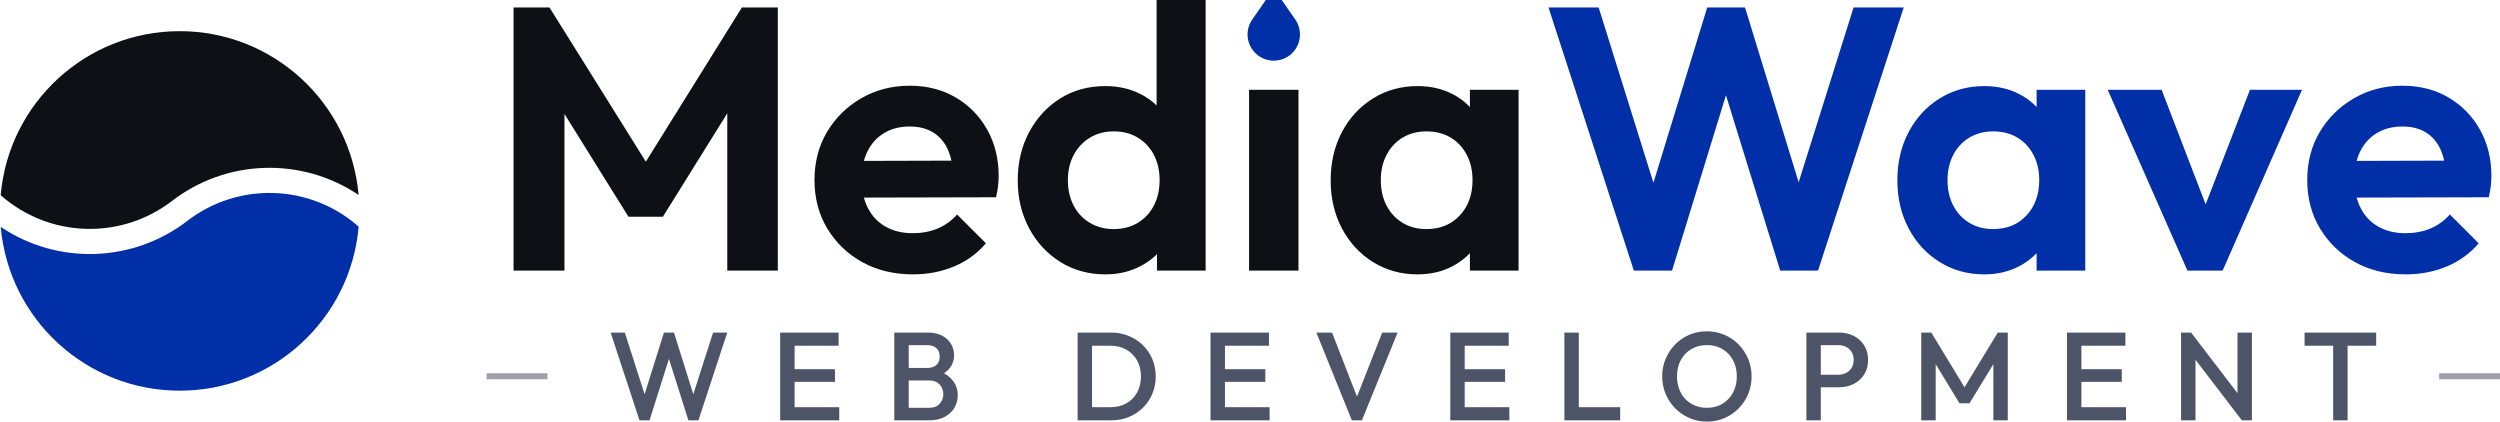
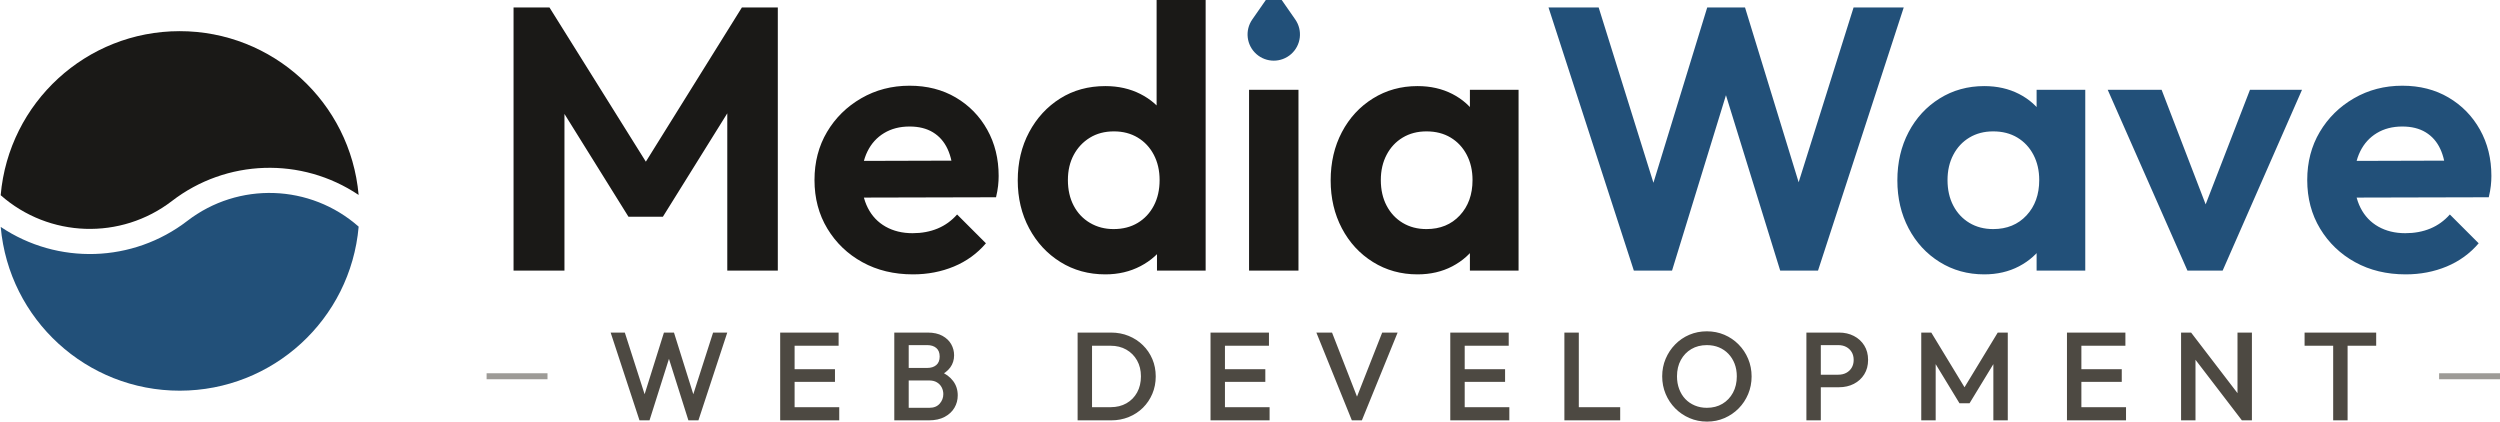
<svg xmlns="http://www.w3.org/2000/svg" viewBox="0 -72.3 667.9 112.7" role="img" aria-labelledby="mw-t mw-d">
  <defs>
-     <style>.a{fill:#0E1016}.b{fill:#002FA7}.t{fill:#4E5468}.l{fill:none;stroke:#4E5468;stroke-width:1.6;stroke-opacity:0.55}</style>
+     <style>.a{fill:#1A1917}.b{fill:#225079}.t{fill:#4D4942}.l{fill:none;stroke:#4D4942;stroke-width:1.6;stroke-opacity:0.55}</style>
  </defs>
  <path class="a" d="M0.18 -20.15A36.01 36.01 0 0 0 45.95 -18.61A42.73 42.73 0 0 1 95.81 -20.22A48 48 0 0 0 0.18 -20.15Z" />
  <path class="b" d="M0.19 -11.68A42.73 42.73 0 0 0 50.05 -13.29A36.01 36.01 0 0 1 95.82 -11.75A48 48 0 0 1 0.19 -11.68Z" />
  <g transform="translate(130 0)">
    <path class="a" d="M20.80 0L7.20 0L7.20-70.30L16.80-70.30L45.30-24.70L39.80-24.70L68.20-70.30L77.80-70.30L77.80 0L64.30 0L64.30-47L66.90-46.20L47.10-14.40L37.90-14.40L18.10-46.20L20.80-47L20.80 0ZM113.90 1L113.90 1Q106.30 1 100.40-2.25Q94.50-5.50 91.05-11.20Q87.60-16.90 87.60-24.20L87.60-24.20Q87.60-31.40 90.95-37.05Q94.30-42.70 100.10-46.05Q105.90-49.40 113-49.40L113-49.40Q120-49.40 125.35-46.25Q130.70-43.10 133.75-37.65Q136.80-32.20 136.80-25.30L136.80-25.30Q136.80-24 136.65-22.65Q136.50-21.30 136.10-19.60L136.10-19.60L95.50-19.50L95.50-29.30L130-29.40L124.70-25.30Q124.50-29.60 123.15-32.50Q121.80-35.40 119.25-36.95Q116.70-38.50 113-38.50L113-38.50Q109.10-38.50 106.20-36.75Q103.30-35 101.75-31.85Q100.20-28.70 100.20-24.40L100.20-24.40Q100.20-20 101.85-16.75Q103.50-13.50 106.60-11.75Q109.70-10 113.80-10L113.80-10Q117.50-10 120.50-11.25Q123.50-12.50 125.70-15L125.70-15L133.40-7.30Q129.90-3.20 124.85-1.10Q119.80 1 113.90 1ZM165.30 1L165.30 1Q158.60 1 153.30-2.30Q148-5.60 144.95-11.30Q141.90-17 141.90-24.10L141.90-24.10Q141.90-31.30 144.95-37Q148-42.70 153.25-46Q158.50-49.30 165.30-49.30L165.30-49.30Q170.50-49.30 174.65-47.20Q178.80-45.10 181.35-41.35Q183.90-37.60 184.10-32.90L184.10-32.90L184.10-15.70Q183.90-11 181.40-7.20Q178.90-3.40 174.70-1.20Q170.50 1 165.30 1ZM167.50-11.10L167.50-11.10Q171.20-11.10 173.95-12.75Q176.70-14.40 178.25-17.35Q179.80-20.30 179.80-24.20L179.80-24.20Q179.80-28 178.25-30.95Q176.70-33.90 173.95-35.55Q171.20-37.20 167.60-37.20L167.60-37.20Q163.90-37.20 161.15-35.50Q158.40-33.80 156.85-30.90Q155.30-28 155.30-24.20L155.30-24.20Q155.30-20.30 156.85-17.35Q158.40-14.40 161.20-12.75Q164-11.10 167.50-11.10ZM192.10-72.30L192.10 0L179.10 0L179.10-13L181.20-24.80L179-36.40L179-72.30L192.10-72.30ZM216.90 0L203.70 0L203.70-48.30L216.90-48.30L216.90 0ZM248.70 1L248.70 1Q242.10 1 236.80-2.30Q231.50-5.60 228.50-11.30Q225.50-17 225.50-24.10L225.50-24.10Q225.50-31.30 228.50-37Q231.50-42.70 236.80-46Q242.10-49.30 248.70-49.30L248.70-49.30Q253.90-49.30 258-47.20Q262.10-45.10 264.55-41.35Q267-37.60 267.20-32.90L267.20-32.90L267.20-15.50Q267-10.70 264.55-7Q262.10-3.30 258-1.15Q253.90 1 248.70 1ZM251.10-11.10L251.10-11.10Q256.60-11.10 260-14.75Q263.40-18.40 263.40-24.20L263.40-24.20Q263.40-28 261.85-30.95Q260.30-33.90 257.55-35.55Q254.80-37.20 251.10-37.20L251.10-37.20Q247.50-37.20 244.75-35.55Q242.00-33.90 240.45-30.95Q238.90-28 238.90-24.20L238.90-24.20Q238.90-20.30 240.45-17.35Q242.00-14.40 244.75-12.75Q247.50-11.10 251.10-11.10ZM275.70 0L262.70 0L262.70-13L264.80-24.80L262.70-36.40L262.70-48.30L275.70-48.30L275.70 0Z" />
    <path class="b" d="M210.3 -75.35L216.04 -67.1A7 7 0 1 1 204.56 -67.1Z" />
    <path class="b" transform="translate(281.5 0)" d="M35.20 0L25 0L2.20-70.30L15.60-70.30L32.50-16.20L28-16.20L44.60-70.30L54.70-70.30L71.30-16.20L66.70-16.20L83.70-70.30L97.10-70.30L74.20 0L64.10 0L47.40-54L51.80-54L35.20 0ZM118.60 1L118.60 1Q112.00 1 106.70-2.30Q101.40-5.60 98.40-11.30Q95.40-17 95.40-24.10L95.40-24.10Q95.40-31.30 98.40-37Q101.40-42.70 106.70-46Q112.00-49.30 118.60-49.30L118.60-49.30Q123.80-49.30 127.90-47.20Q132-45.10 134.45-41.35Q136.90-37.60 137.10-32.90L137.10-32.90L137.10-15.50Q136.90-10.70 134.45-7Q132-3.30 127.90-1.15Q123.80 1 118.60 1ZM121.00-11.10L121.00-11.10Q126.50-11.10 129.90-14.75Q133.30-18.40 133.30-24.20L133.30-24.20Q133.30-28 131.75-30.95Q130.20-33.90 127.45-35.55Q124.70-37.20 121.00-37.20L121.00-37.20Q117.40-37.20 114.65-35.55Q111.90-33.90 110.35-30.95Q108.80-28 108.80-24.20L108.80-24.20Q108.80-20.30 110.35-17.35Q111.90-14.40 114.65-12.75Q117.40-11.10 121.00-11.10ZM145.60 0L132.60 0L132.60-13L134.70-24.80L132.60-36.40L132.60-48.30L145.60-48.30L145.60 0ZM182.30 0L172.90 0L151.60-48.30L166-48.30L181.30-8.50L174.20-8.50L189.60-48.30L203.50-48.30L182.30 0ZM231.20 1L231.20 1Q223.60 1 217.70-2.25Q211.80-5.50 208.35-11.20Q204.90-16.90 204.90-24.20L204.90-24.20Q204.90-31.40 208.25-37.05Q211.60-42.70 217.40-46.05Q223.20-49.40 230.30-49.40L230.30-49.40Q237.30-49.40 242.65-46.25Q248-43.10 251.05-37.65Q254.10-32.20 254.10-25.30L254.10-25.30Q254.10-24 253.95-22.65Q253.80-21.30 253.40-19.60L253.40-19.60L212.80-19.50L212.80-29.30L247.30-29.40L242-25.30Q241.80-29.60 240.45-32.50Q239.10-35.40 236.55-36.95Q234-38.50 230.30-38.50L230.30-38.50Q226.40-38.50 223.50-36.75Q220.60-35 219.05-31.85Q217.50-28.70 217.50-24.40L217.50-24.40Q217.50-20 219.15-16.75Q220.80-13.50 223.90-11.75Q227-10 231.10-10L231.10-10Q234.80-10 237.80-11.25Q240.80-12.50 243-15L243-15L250.70-7.30Q247.20-3.20 242.15-1.10Q237.10 1 231.20 1Z" />
    <path class="t" transform="translate(32.27 40) scale(0.335)" d="M33.60 0L25.60 0L2.60-70L13.90-70L31.20-16.10L28.20-16.10L45.10-70L53.10-70L70-16.10L67-16.10L84.30-70L95.60-70L72.60 0L64.60 0L47.60-53.80L50.60-53.80L33.60 0ZM149.30 0L137.80 0L137.80-70L149.30-70L149.30 0ZM184.90 0L145.70 0L145.70-10.50L184.90-10.50L184.90 0ZM181.50-30.70L145.70-30.70L145.70-40.80L181.50-40.80L181.50-30.70ZM184.40-59.50L145.70-59.50L145.70-70L184.40-70L184.40-59.50ZM256.30 0L236.70 0L236.70-10L256.80-10Q262.10-10 265-13.30Q267.90-16.60 267.90-20.90L267.90-20.90Q267.90-23.80 266.60-26.30Q265.30-28.80 262.80-30.30Q260.30-31.80 256.80-31.80L256.80-31.80L236.70-31.80L236.70-41.80L255.10-41.80Q259.60-41.80 262.30-44.10Q265-46.40 265-50.90L265-50.90Q265-55.40 262.30-57.70Q259.60-60 255.10-60L255.10-60L236.70-60L236.70-70L255.40-70Q262.50-70 267.20-67.40Q271.90-64.80 274.20-60.70Q276.50-56.60 276.50-51.90L276.50-51.90Q276.50-46.40 273.45-42.20Q270.40-38 264.50-35.40L264.50-35.40L265.40-39Q272-36.30 275.70-31.40Q279.40-26.50 279.40-19.90L279.40-19.90Q279.40-14.50 276.75-10Q274.10-5.50 268.95-2.75Q263.80 0 256.30 0L256.30 0ZM240.30 0L228.80 0L228.80-70L240.30-70L240.30 0ZM401.80 0L382.90 0L382.90-10.50L401.30-10.50Q408.50-10.50 413.95-13.60Q419.40-16.70 422.45-22.25Q425.50-27.80 425.50-35.10L425.50-35.10Q425.50-42.30 422.40-47.80Q419.30-53.30 413.85-56.40Q408.40-59.50 401.30-59.50L401.30-59.50L382.90-59.50L382.90-70L401.60-70Q409.20-70 415.70-67.35Q422.20-64.70 427.05-59.95Q431.90-55.20 434.60-48.85Q437.30-42.50 437.30-35L437.30-35Q437.30-27.60 434.60-21.20Q431.90-14.80 427.10-10.05Q422.30-5.30 415.80-2.65Q409.30 0 401.80 0L401.80 0ZM386.50 0L375 0L375-70L386.50-70L386.50 0ZM492.50 0L481 0L481-70L492.50-70L492.50 0ZM528.10 0L488.90 0L488.90-10.50L528.10-10.50L528.10 0ZM524.70-30.70L488.90-30.70L488.90-40.80L524.70-40.80L524.70-30.70ZM527.60-59.50L488.90-59.50L488.90-70L527.60-70L527.60-59.50ZM601.70 0L593.70 0L565.40-70L577.90-70L600-13.30L595.60-13.30L617.90-70L630.20-70L601.70 0ZM683.70 0L672.20 0L672.20-70L683.70-70L683.70 0ZM719.30 0L680.10 0L680.10-10.50L719.30-10.50L719.30 0ZM715.90-30.70L680.10-30.70L680.10-40.80L715.90-40.80L715.90-30.70ZM718.80-59.50L680.10-59.50L680.10-70L718.80-70L718.80-59.50ZM774.70 0L763.20 0L763.20-70L774.70-70L774.70 0ZM807.70 0L771.10 0L771.10-10.50L807.70-10.50L807.70 0ZM877 1L877 1Q869.50 1 863-1.80Q856.50-4.60 851.60-9.55Q846.70-14.50 843.95-21.05Q841.20-27.60 841.20-35.10L841.20-35.10Q841.20-42.60 843.95-49.10Q846.70-55.60 851.55-60.55Q856.40-65.50 862.85-68.25Q869.30-71 876.80-71L876.80-71Q884.30-71 890.75-68.25Q897.20-65.50 902.10-60.55Q907-55.60 909.75-49.05Q912.50-42.50 912.50-35L912.50-35Q912.50-27.50 909.75-20.95Q907-14.40 902.15-9.50Q897.30-4.60 890.85-1.80Q884.40 1 877 1ZM876.80-10L876.80-10Q883.90-10 889.25-13.20Q894.60-16.40 897.65-22.05Q900.70-27.70 900.70-35.10L900.70-35.10Q900.70-40.60 898.95-45.15Q897.20-49.70 894-53.05Q890.80-56.40 886.45-58.20Q882.10-60 876.80-60L876.80-60Q869.80-60 864.45-56.85Q859.10-53.70 856.05-48.10Q853-42.50 853-35.10L853-35.10Q853-29.60 854.75-24.95Q856.50-20.30 859.65-17Q862.80-13.70 867.20-11.85Q871.60-10 876.80-10ZM982.20-26.40L964.10-26.40L964.10-36.40L981.60-36.40Q985.20-36.40 987.95-37.85Q990.70-39.30 992.30-41.95Q993.90-44.60 993.90-48.20L993.90-48.20Q993.90-51.80 992.30-54.45Q990.70-57.10 987.95-58.55Q985.20-60 981.60-60L981.60-60L964.10-60L964.10-70L982.20-70Q988.80-70 994.05-67.30Q999.30-64.60 1002.35-59.70Q1005.40-54.80 1005.40-48.20L1005.40-48.20Q1005.40-41.60 1002.35-36.70Q999.30-31.80 994.05-29.10Q988.80-26.40 982.20-26.40L982.20-26.40ZM967.70 0L956.20 0L956.20-70L967.70-70L967.70 0ZM1059.30 0L1047.80 0L1047.80-70L1055.80-70L1084.90-22.10L1079.70-22.10L1108.80-70L1116.80-70L1116.80 0L1105.30 0L1105.30-49.80L1107.90-49.10L1086.30-13.60L1078.30-13.60L1056.70-49.10L1059.30-49.80L1059.30 0ZM1175.50 0L1164 0L1164-70L1175.50-70L1175.50 0ZM1211.10 0L1171.90 0L1171.90-10.50L1211.10-10.50L1211.10 0ZM1207.70-30.70L1171.90-30.70L1171.90-40.80L1207.70-40.80L1207.70-30.70ZM1210.60-59.50L1171.90-59.50L1171.90-70L1210.60-70L1210.60-59.50ZM1266.50 0L1255 0L1255-70L1263-70L1266.50-56.80L1266.50 0ZM1304.90-15.30L1303.50 0L1261.60-54.70L1263-70L1304.90-15.30ZM1311.50 0L1303.50 0L1300-12.30L1300-70L1311.50-70L1311.50 0ZM1387.80 0L1376.30 0L1376.30-68L1387.80-68L1387.80 0ZM1410.60-59.50L1353.50-59.50L1353.50-70L1410.60-70L1410.60-59.50Z" />
    <path class="l" d="M0 28.22H16.27M521.63 28.22H537.9" />
  </g>
</svg>
